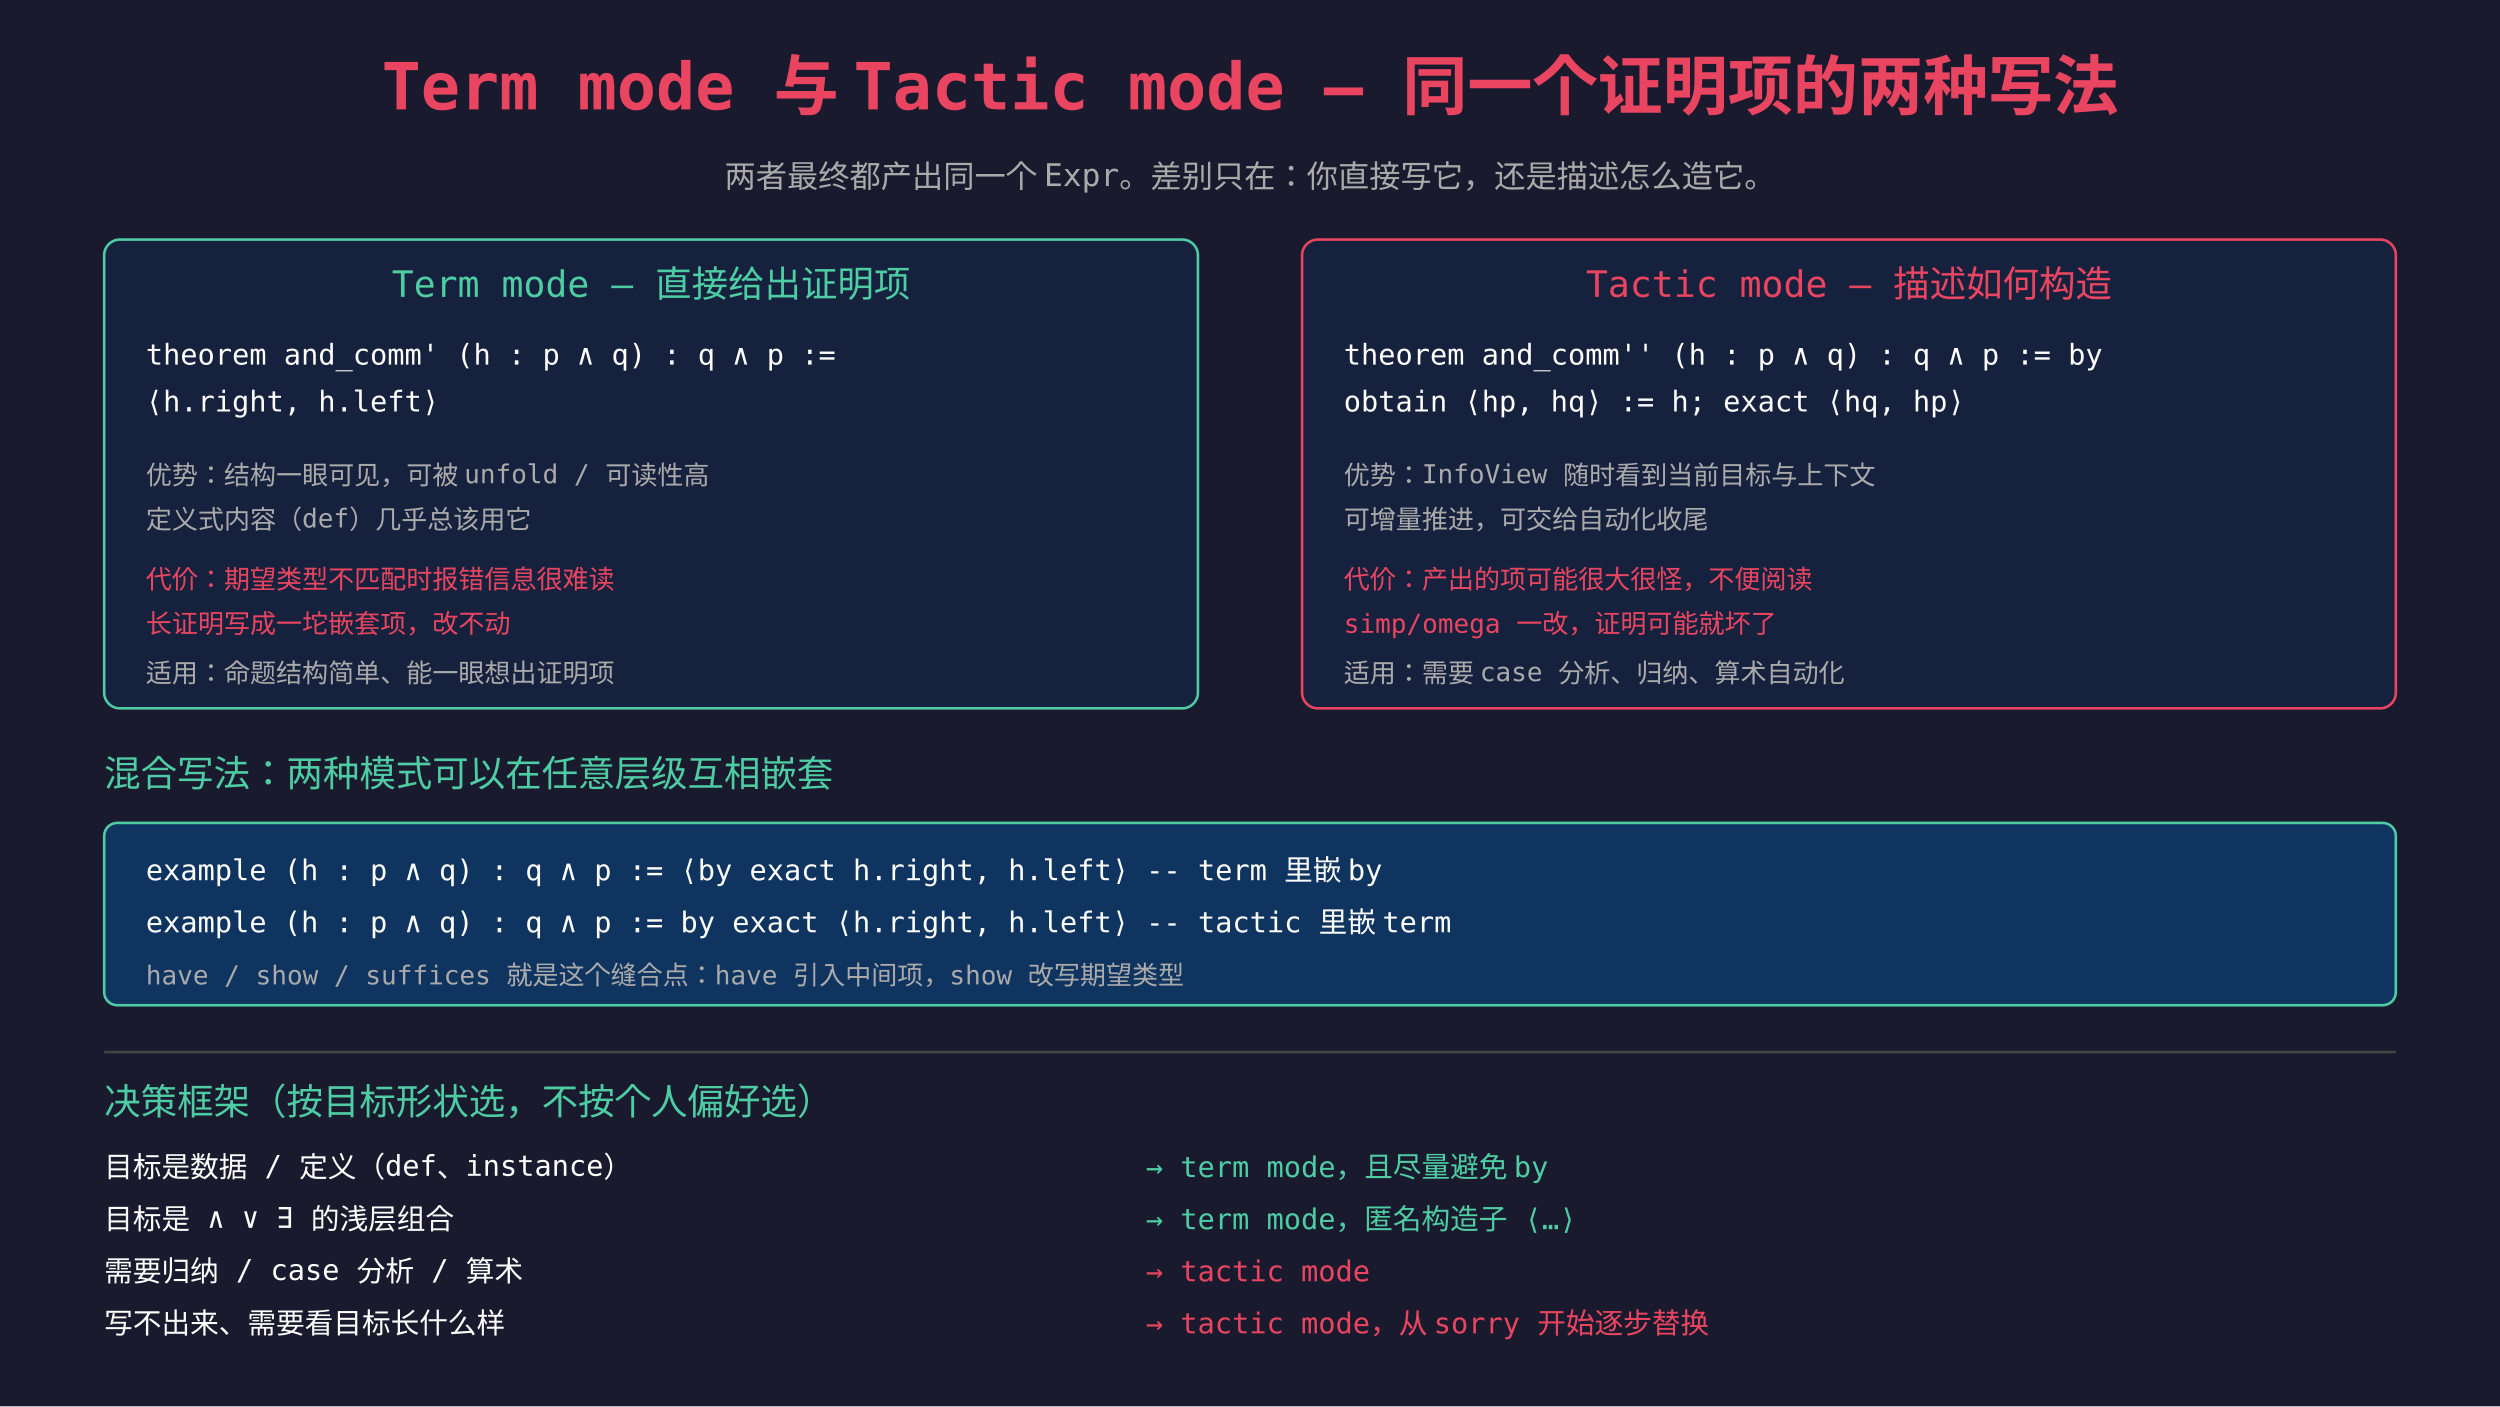
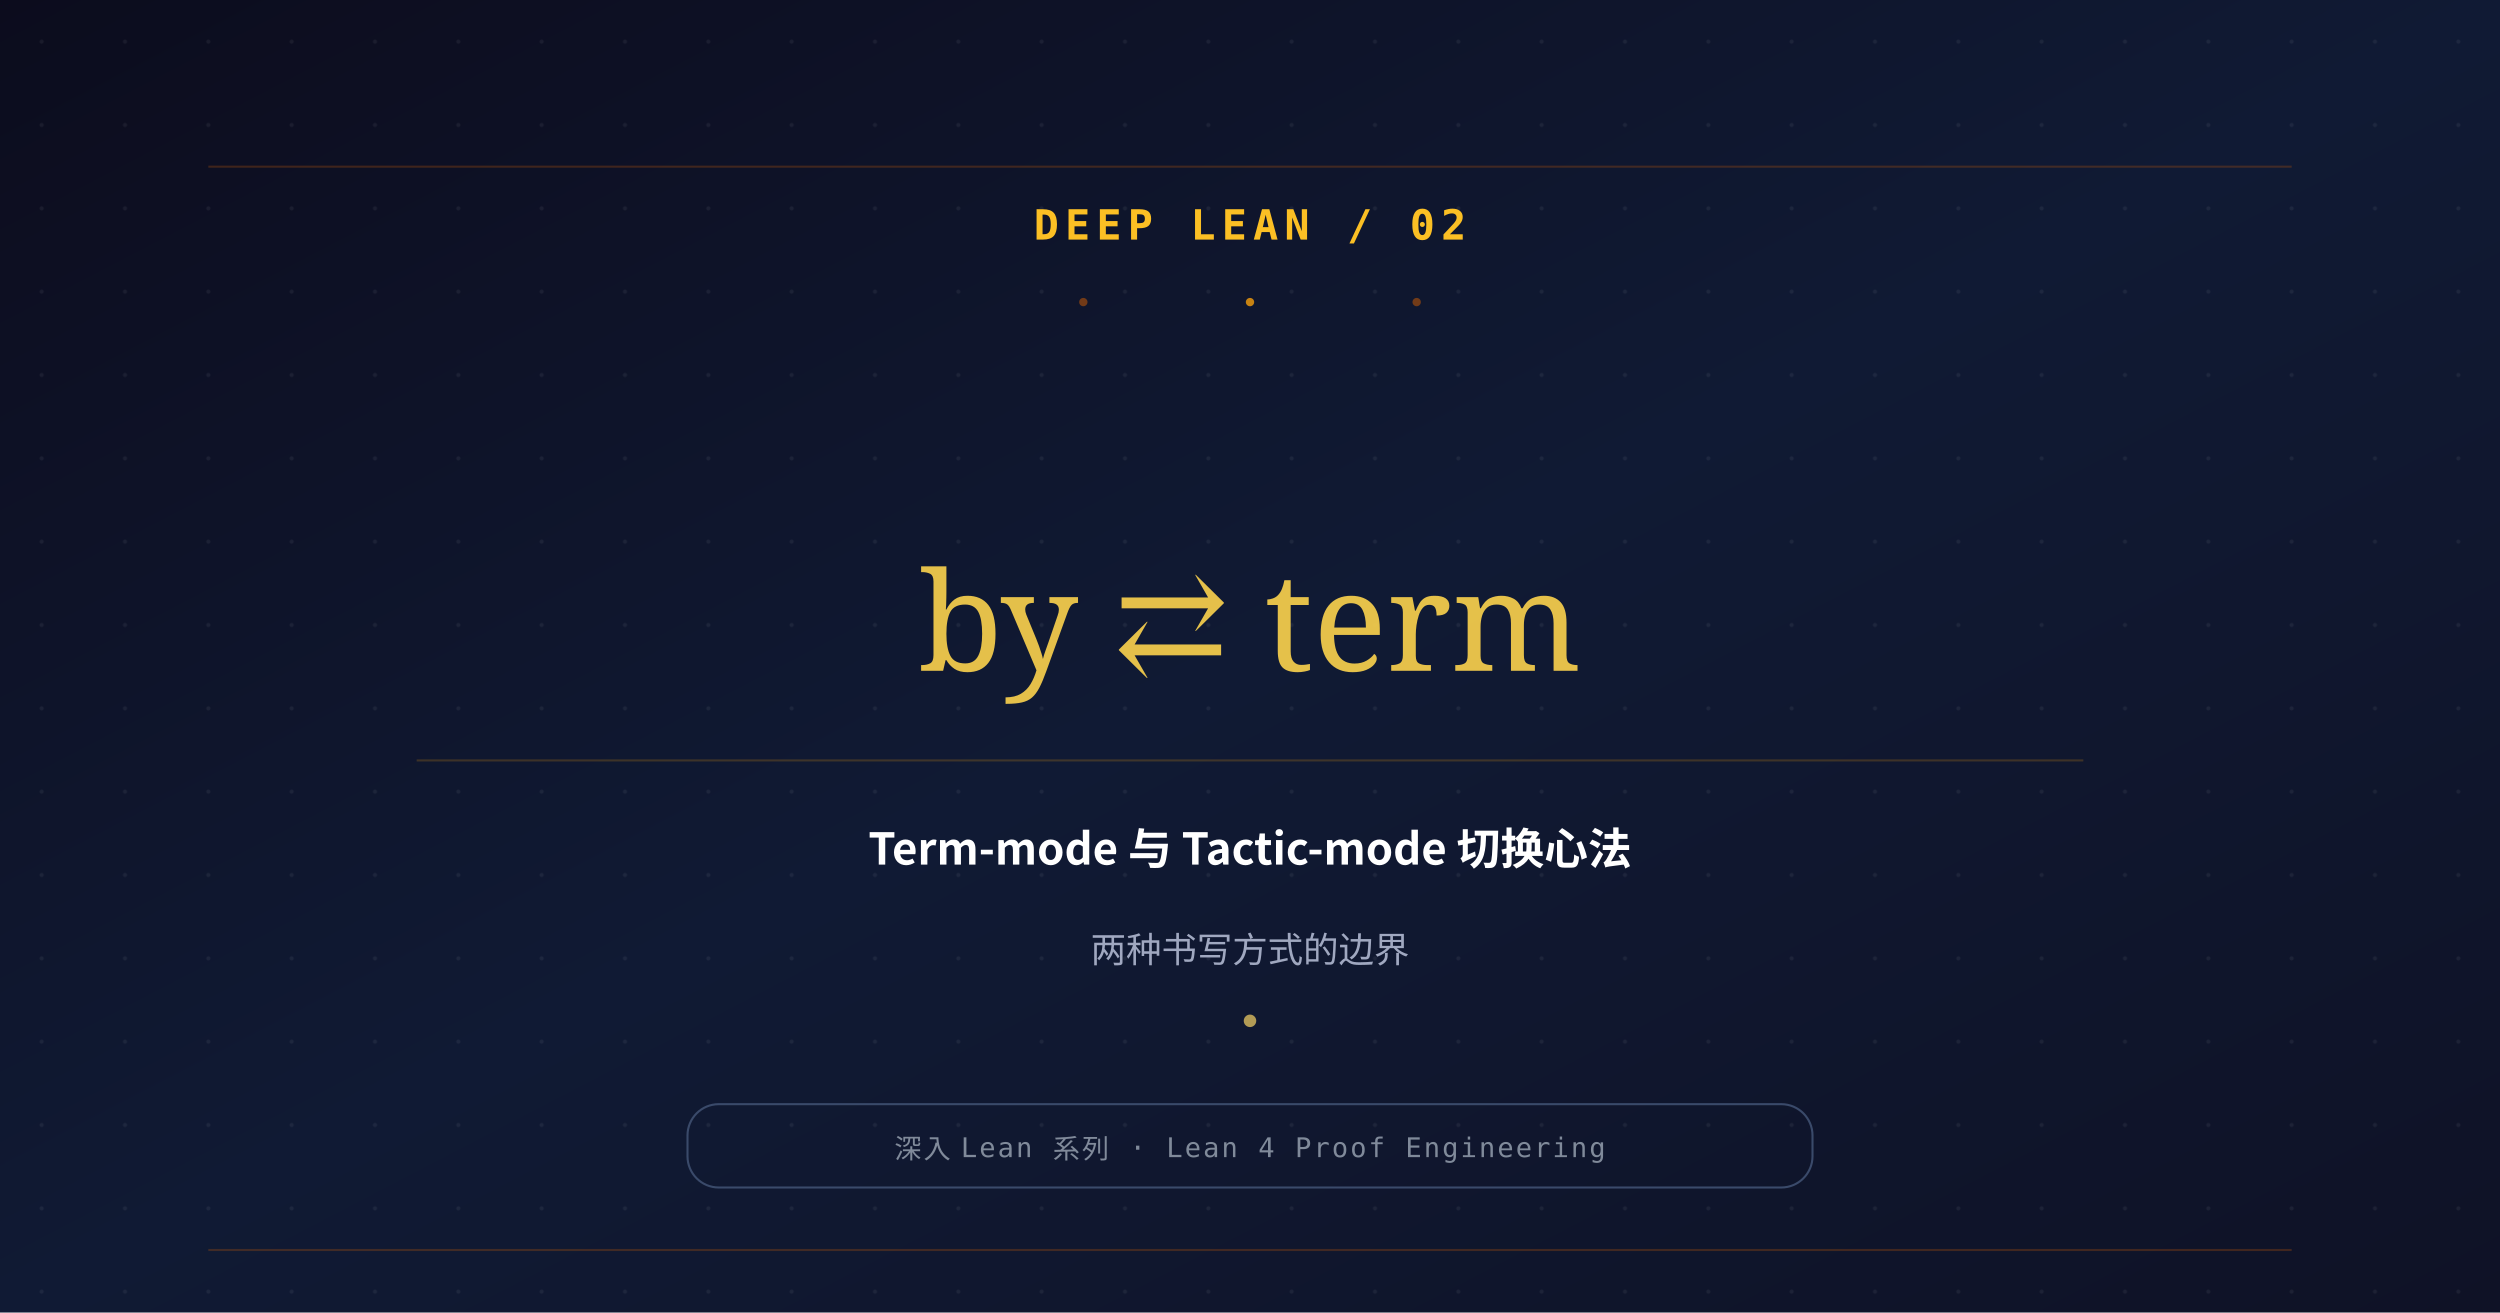
- <svg xmlns="http://www.w3.org/2000/svg" viewBox="0 0 960 540">
-   <rect width="960" height="540" fill="#1a1a2e" />
-   <text x="480" y="42" text-anchor="middle" fill="#e94560" font-family="monospace" font-size="25" font-weight="bold">Term mode 与 Tactic mode — 同一个证明项的两种写法</text>
-   <text x="480" y="72" text-anchor="middle" fill="#aaa" font-family="monospace" font-size="12">两者最终都产出同一个 Expr。差别只在：你直接写它，还是描述怎么造它。</text>
-   <rect x="40" y="92" width="420" height="180" rx="6" fill="#16213e" stroke="#4ecca3" />
-   <text x="250" y="114" text-anchor="middle" fill="#4ecca3" font-family="monospace" font-size="14">Term mode — 直接给出证明项</text>
-   <text x="56" y="140" fill="#fff" font-family="monospace" font-size="11">theorem and_comm' (h : p ∧ q) : q ∧ p :=</text>
-   <text x="56" y="158" fill="#fff" font-family="monospace" font-size="11">  ⟨h.right, h.left⟩</text>
-   <text x="56" y="186" fill="#aaa" font-family="monospace" font-size="10">优势：结构一眼可见，可被 unfold / 可读性高</text>
-   <text x="56" y="203" fill="#aaa" font-family="monospace" font-size="10">      定义式内容（def）几乎总该用它</text>
-   <text x="56" y="226" fill="#e94560" font-family="monospace" font-size="10">代价：期望类型不匹配时报错信息很难读</text>
-   <text x="56" y="243" fill="#e94560" font-family="monospace" font-size="10">      长证明写成一坨嵌套项，改不动</text>
-   <text x="56" y="262" fill="#aaa" font-family="monospace" font-size="10">适用：命题结构简单、能一眼想出证明项</text>
-   <rect x="500" y="92" width="420" height="180" rx="6" fill="#16213e" stroke="#e94560" />
-   <text x="710" y="114" text-anchor="middle" fill="#e94560" font-family="monospace" font-size="14">Tactic mode — 描述如何构造</text>
-   <text x="516" y="140" fill="#fff" font-family="monospace" font-size="11">theorem and_comm'' (h : p ∧ q) : q ∧ p := by</text>
-   <text x="516" y="158" fill="#fff" font-family="monospace" font-size="11">  obtain ⟨hp, hq⟩ := h; exact ⟨hq, hp⟩</text>
-   <text x="516" y="186" fill="#aaa" font-family="monospace" font-size="10">优势：InfoView 随时看到当前目标与上下文</text>
-   <text x="516" y="203" fill="#aaa" font-family="monospace" font-size="10">      可增量推进，可交给自动化收尾</text>
-   <text x="516" y="226" fill="#e94560" font-family="monospace" font-size="10">代价：产出的项可能很大很怪，不便阅读</text>
-   <text x="516" y="243" fill="#e94560" font-family="monospace" font-size="10">      simp/omega 一改，证明可能就坏了</text>
-   <text x="516" y="262" fill="#aaa" font-family="monospace" font-size="10">适用：需要 case 分析、归纳、算术自动化</text>
-   <text x="40" y="302" fill="#4ecca3" font-family="monospace" font-size="14">混合写法：两种模式可以在任意层级互相嵌套</text>
-   <rect x="40" y="316" width="880" height="70" rx="5" fill="#0f3460" stroke="#4ecca3" />
-   <text x="56" y="338" fill="#fff" font-family="monospace" font-size="11">example (h : p ∧ q) : q ∧ p := ⟨by exact h.right, h.left⟩     -- term 里嵌 by</text>
-   <text x="56" y="358" fill="#fff" font-family="monospace" font-size="11">example (h : p ∧ q) : q ∧ p := by exact ⟨h.right, h.left⟩     -- tactic 里嵌 term</text>
-   <text x="56" y="378" fill="#aaa" font-family="monospace" font-size="10">have / show / suffices 就是这个缝合点：have 引入中间项，show 改写期望类型</text>
-   <line x1="40" y1="404" x2="920" y2="404" stroke="#444" stroke-width="1" />
-   <text x="40" y="428" fill="#4ecca3" font-family="monospace" font-size="14">决策框架（按目标形状选，不按个人偏好选）</text>
-   <text x="40" y="452" fill="#fff" font-family="monospace" font-size="11">目标是数据 / 定义（def、instance）</text>
-   <text x="440" y="452" fill="#4ecca3" font-family="monospace" font-size="11">→ term mode，且尽量避免 by</text>
-   <text x="40" y="472" fill="#fff" font-family="monospace" font-size="11">目标是 ∧ ∨ ∃ 的浅层组合</text>
-   <text x="440" y="472" fill="#4ecca3" font-family="monospace" font-size="11">→ term mode，匿名构造子 ⟨…⟩</text>
-   <text x="40" y="492" fill="#fff" font-family="monospace" font-size="11">需要归纳 / case 分析 / 算术</text>
-   <text x="440" y="492" fill="#e94560" font-family="monospace" font-size="11">→ tactic mode</text>
-   <text x="40" y="512" fill="#fff" font-family="monospace" font-size="11">写不出来、需要看目标长什么样</text>
-   <text x="440" y="512" fill="#e94560" font-family="monospace" font-size="11">→ tactic mode，从 sorry 开始逐步替换</text>
+ <svg xmlns="http://www.w3.org/2000/svg" viewBox="0 0 1200 630">
  <defs>
-     <marker id="ar" markerWidth="8" markerHeight="6" refX="8" refY="3" orient="auto">
-       <path d="M0,0 L8,3 L0,6" fill="#888" />
-     </marker>
-     <marker id="ar2" markerWidth="8" markerHeight="6" refX="8" refY="3" orient="auto">
-       <path d="M0,0 L8,3 L0,6" fill="#e94560" />
-     </marker>
-     <marker id="ar3" markerWidth="8" markerHeight="6" refX="8" refY="3" orient="auto">
-       <path d="M0,0 L8,3 L0,6" fill="#4ecca3" />
-     </marker>
+     <linearGradient id="bg" x1="0%" y1="0%" x2="100%" y2="100%">
+       <stop offset="0%" style="stop-color:#0c0c1d" />
+       <stop offset="50%" style="stop-color:#101a34" />
+       <stop offset="100%" style="stop-color:#0f1226" />
+     </linearGradient>
+     <linearGradient id="accent" x1="0%" y1="0%" x2="100%" y2="0%">
+       <stop offset="0%" style="stop-color:#b45309" />
+       <stop offset="100%" style="stop-color:#f59e0b" />
+     </linearGradient>
+     <pattern id="dots" x="0" y="0" width="40" height="40" patternUnits="userSpaceOnUse">
+       <circle cx="20" cy="20" r="1" fill="white" />
+     </pattern>
  </defs>
+   <rect width="1200" height="630" fill="url(#bg)" />
+   <rect width="1200" height="630" fill="url(#dots)" opacity="0.06" />
+   <line x1="100" y1="80" x2="1100" y2="80" stroke="#b45309" stroke-width="1" opacity="0.3" />
+   <text x="600" y="115" text-anchor="middle" font-family="monospace" font-size="20" font-weight="700" letter-spacing="3" fill="#fbbf24">DEEP LEAN / 02</text>
+   <circle cx="520" cy="145" r="2" fill="#b45309" opacity="0.6" />
+   <circle cx="600" cy="145" r="2" fill="#f59e0b" opacity="0.8" />
+   <circle cx="680" cy="145" r="2" fill="#b45309" opacity="0.6" />
+   <text x="600" y="322" text-anchor="middle" font-family="Georgia, serif" font-size="66" fill="#fcd34d" opacity="0.9">by ⇄ term</text>
+   <line x1="200" y1="365" x2="1000" y2="365" stroke="#f59e0b" stroke-width="1" opacity="0.2" />
+   <text x="600" y="415" text-anchor="middle" font-family="'PingFang SC', 'Noto Sans CJK SC', sans-serif" font-size="21" font-weight="700" fill="white">Term-mode 与 Tactic-mode 切换心法</text>
+   <text x="600" y="462" text-anchor="middle" font-family="'PingFang SC', 'Noto Sans CJK SC', sans-serif" font-size="17" fill="#a0a8c0">两种书写方式的边界</text>
+   <rect x="330" y="530" width="540" height="40" rx="15" fill="none" stroke="#3a4a6a" stroke-width="1" />
+   <text x="600" y="556" text-anchor="middle" font-family="monospace" font-size="13" fill="#808a9a" letter-spacing="1">深入 Lean 系列 · Lean 4 Proof Engineering</text>
+   <line x1="100" y1="600" x2="1100" y2="600" stroke="#b45309" stroke-width="1" opacity="0.3" />
+   <circle cx="600" cy="490" r="3" fill="#f6d365" opacity="0.7" />
</svg>
